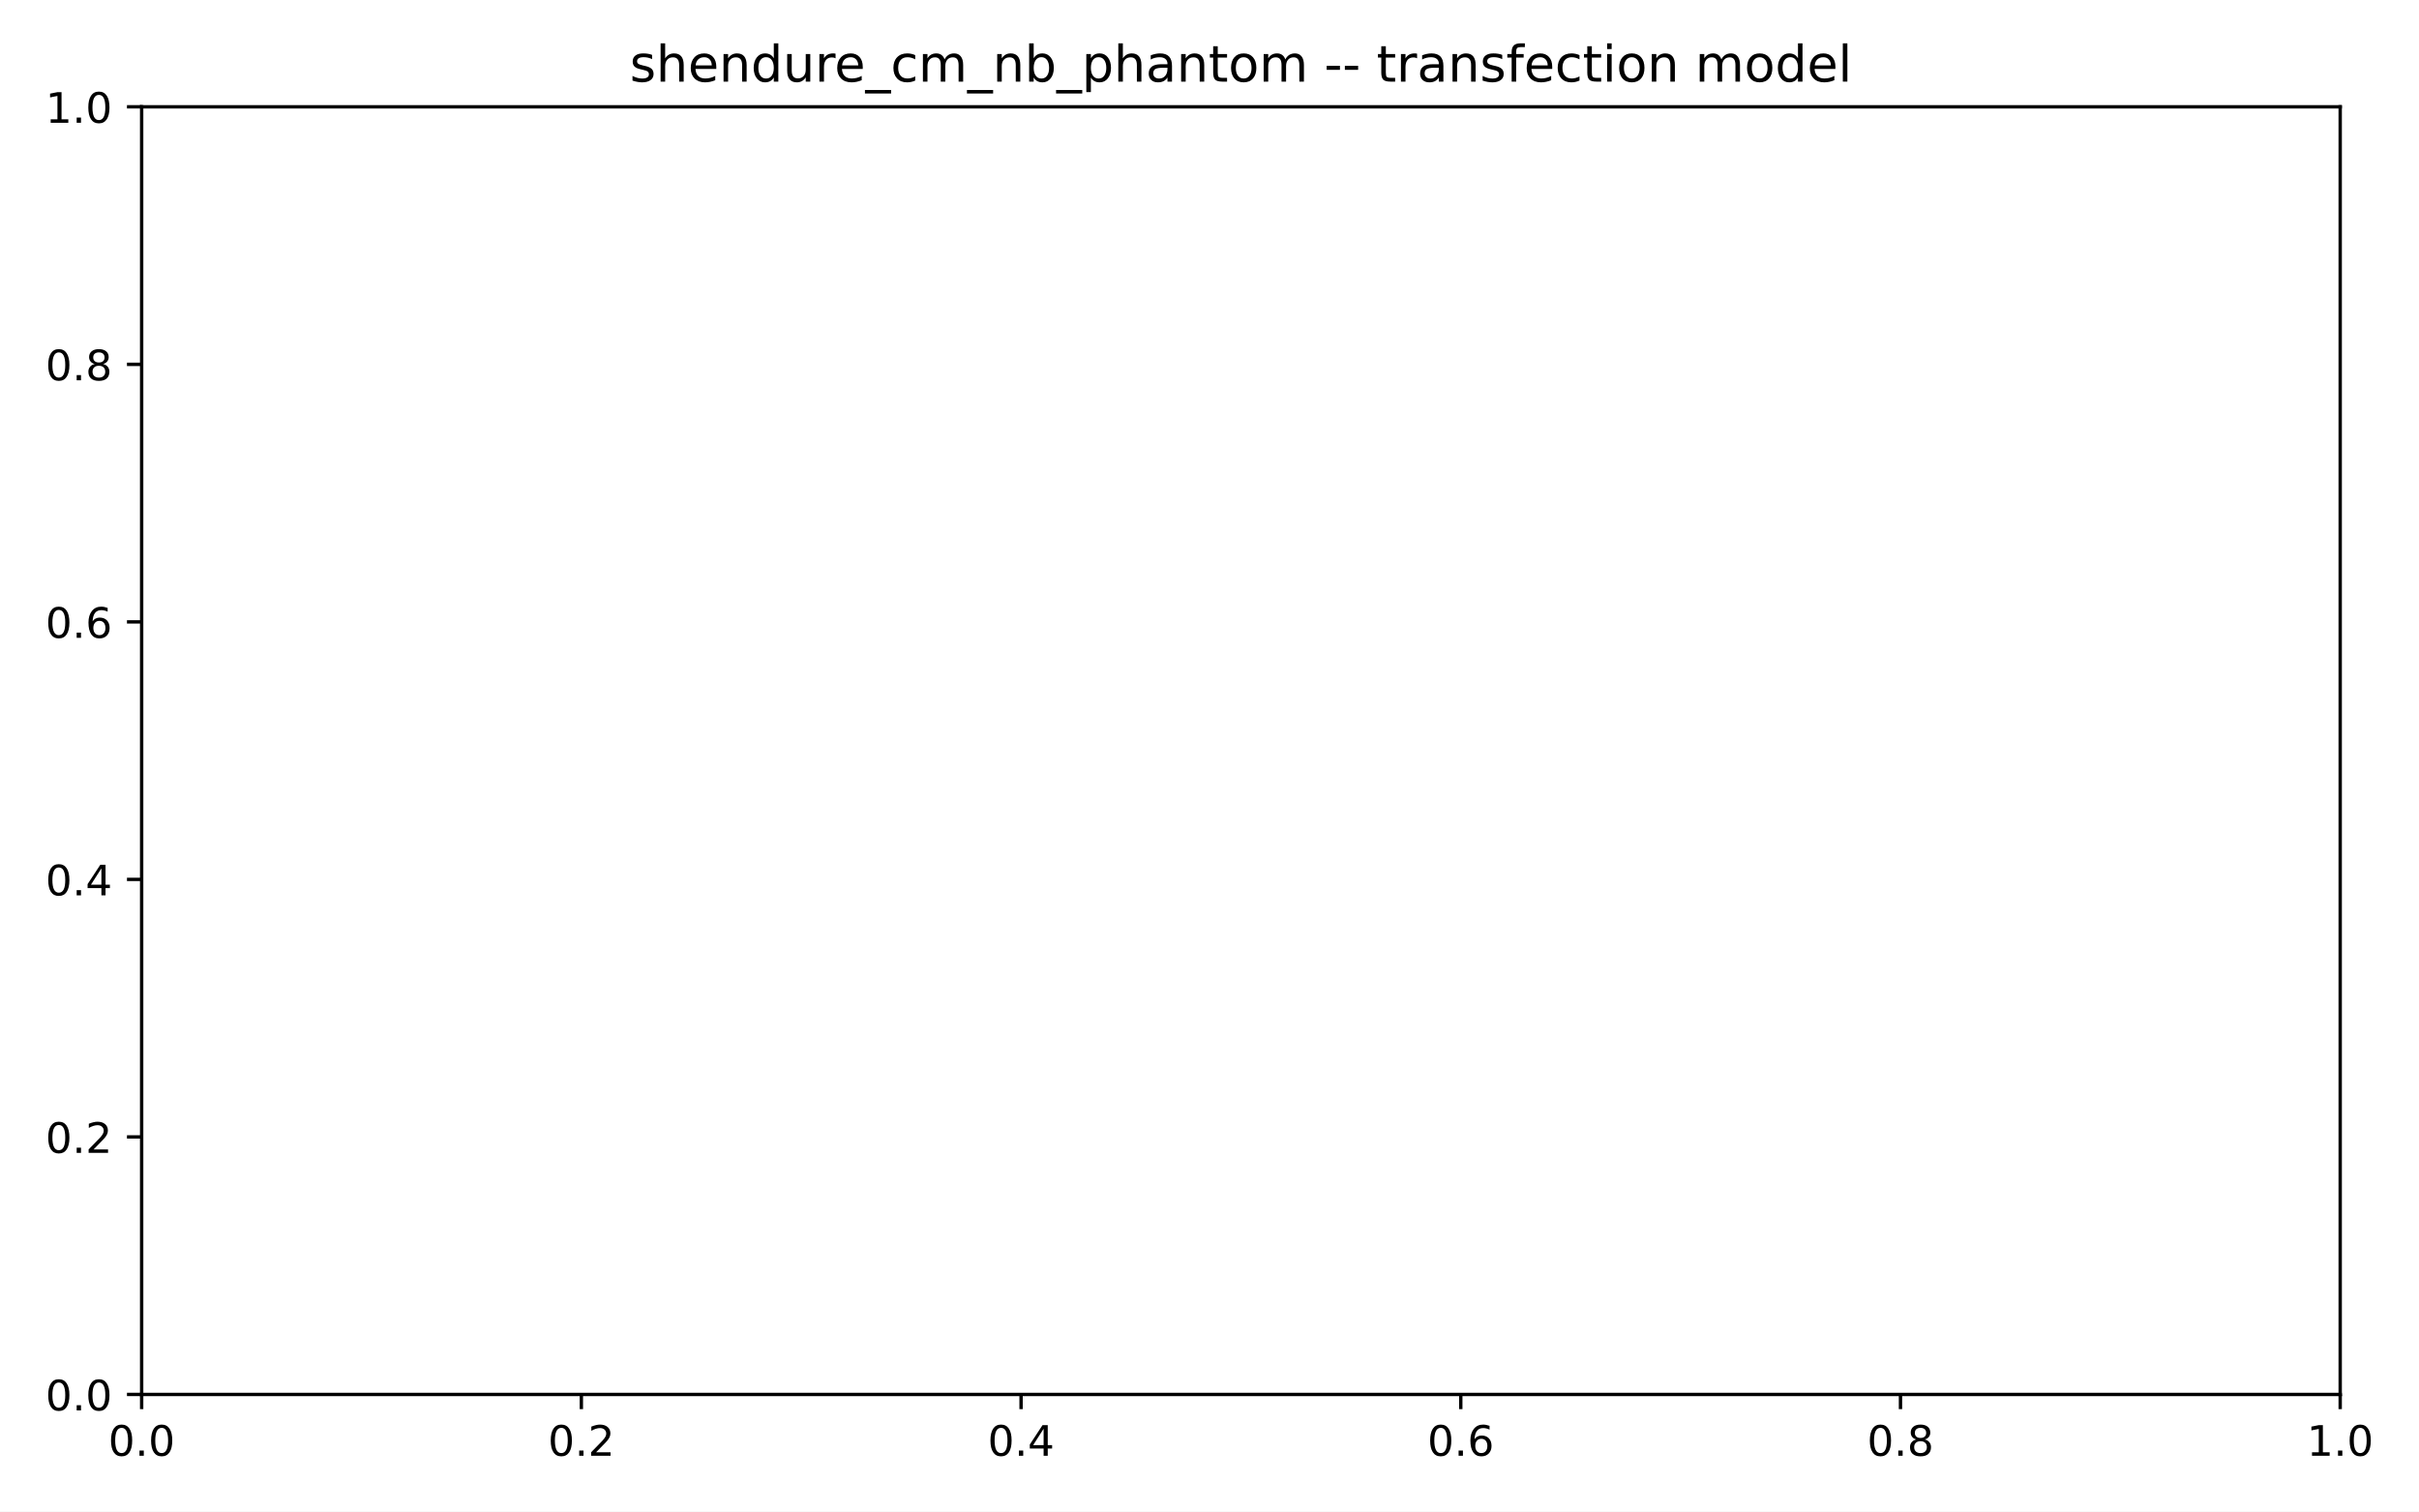
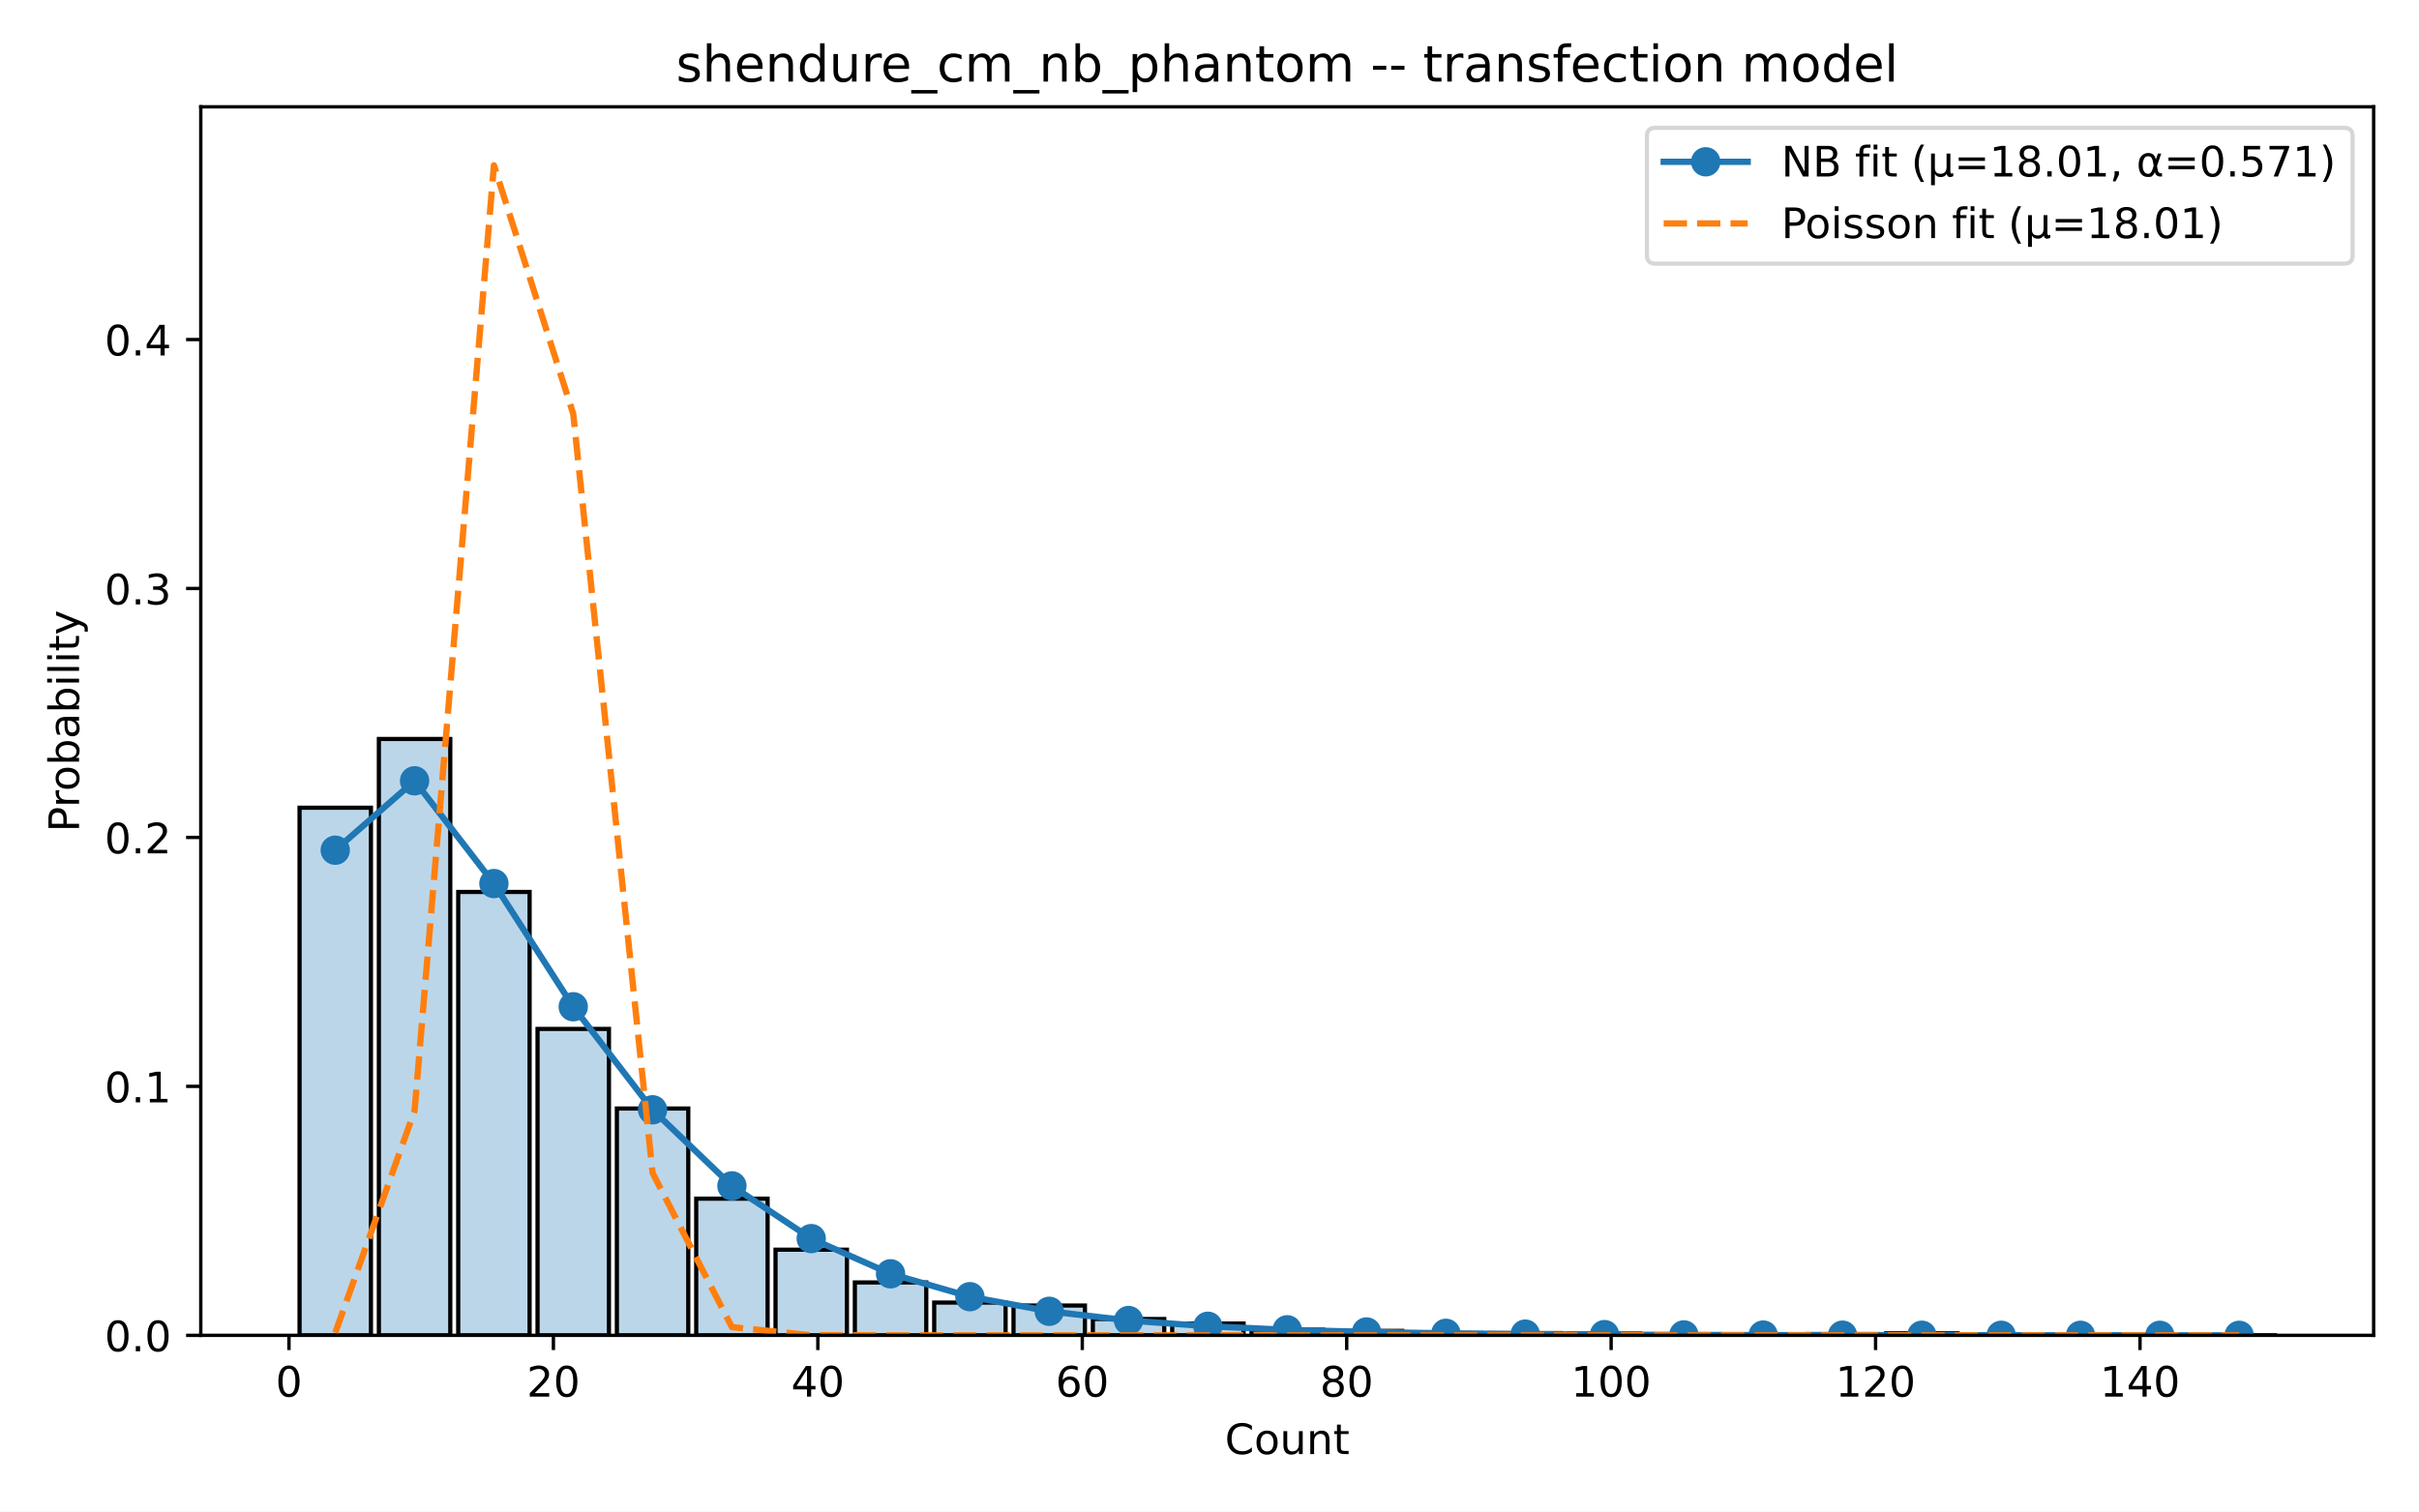
<svg xmlns="http://www.w3.org/2000/svg" xmlns:xlink="http://www.w3.org/1999/xlink" width="576pt" height="360pt" viewBox="0 0 576 360" version="1.1">
  <defs>
    <style type="text/css">*{stroke-linejoin: round; stroke-linecap: butt}</style>
  </defs>
  <g id="figure_1">
    <g id="patch_1">
      <path d="M 0 360  L 576 360  L 576 0  L 0 0  z " style="fill: #ffffff" />
    </g>
    <g id="axes_1">
      <g id="patch_2">
-         <path d="M 33.73 332.12  L 557.235 332.12  L 557.235 25.44  L 33.73 25.44  z " style="fill: #ffffff" />
+         <path d="M 47.81 318.04  L 565.2 318.04  L 565.2 25.44  L 47.81 25.44  z " style="fill: #ffffff" />
+       </g>
+       <g id="patch_3">
+         <path d="M 71.328 318.04  L 88.328 318.04  L 88.328 192.371  L 71.328 192.371  z " clip-path="url(#p3c88edb64d)" style="fill: #1f77b4; fill-opacity: 0.3; stroke: #000000; stroke-linejoin: miter" />
+       </g>
+       <g id="patch_4">
+         <path d="M 90.217 318.04  L 107.218 318.04  L 107.218 175.999  L 90.217 175.999  z " clip-path="url(#p3c88edb64d)" style="fill: #1f77b4; fill-opacity: 0.3; stroke: #000000; stroke-linejoin: miter" />
+       </g>
+       <g id="patch_5">
+         <path d="M 109.107 318.04  L 126.108 318.04  L 126.108 212.432  L 109.107 212.432  z " clip-path="url(#p3c88edb64d)" style="fill: #1f77b4; fill-opacity: 0.3; stroke: #000000; stroke-linejoin: miter" />
+       </g>
+       <g id="patch_6">
+         <path d="M 127.997 318.04  L 144.998 318.04  L 144.998 245.065  L 127.997 245.065  z " clip-path="url(#p3c88edb64d)" style="fill: #1f77b4; fill-opacity: 0.3; stroke: #000000; stroke-linejoin: miter" />
+       </g>
+       <g id="patch_7">
+         <path d="M 146.887 318.04  L 163.887 318.04  L 163.887 264.02  L 146.887 264.02  z " clip-path="url(#p3c88edb64d)" style="fill: #1f77b4; fill-opacity: 0.3; stroke: #000000; stroke-linejoin: miter" />
+       </g>
+       <g id="patch_8">
+         <path d="M 165.776 318.04  L 182.777 318.04  L 182.777 285.488  L 165.776 285.488  z " clip-path="url(#p3c88edb64d)" style="fill: #1f77b4; fill-opacity: 0.3; stroke: #000000; stroke-linejoin: miter" />
+       </g>
+       <g id="patch_9">
+         <path d="M 184.666 318.04  L 201.667 318.04  L 201.667 297.637  L 184.666 297.637  z " clip-path="url(#p3c88edb64d)" style="fill: #1f77b4; fill-opacity: 0.3; stroke: #000000; stroke-linejoin: miter" />
+       </g>
+       <g id="patch_10">
+         <path d="M 203.556 318.04  L 220.557 318.04  L 220.557 305.44  L 203.556 305.44  z " clip-path="url(#p3c88edb64d)" style="fill: #1f77b4; fill-opacity: 0.3; stroke: #000000; stroke-linejoin: miter" />
+       </g>
+       <g id="patch_11">
+         <path d="M 222.446 318.04  L 239.446 318.04  L 239.446 310.237  L 222.446 310.237  z " clip-path="url(#p3c88edb64d)" style="fill: #1f77b4; fill-opacity: 0.3; stroke: #000000; stroke-linejoin: miter" />
+       </g>
+       <g id="patch_12">
+         <path d="M 241.335 318.04  L 258.336 318.04  L 258.336 310.934  L 241.335 310.934  z " clip-path="url(#p3c88edb64d)" style="fill: #1f77b4; fill-opacity: 0.3; stroke: #000000; stroke-linejoin: miter" />
+       </g>
+       <g id="patch_13">
+         <path d="M 260.225 318.04  L 277.226 318.04  L 277.226 314.145  L 260.225 314.145  z " clip-path="url(#p3c88edb64d)" style="fill: #1f77b4; fill-opacity: 0.3; stroke: #000000; stroke-linejoin: miter" />
+       </g>
+       <g id="patch_14">
+         <path d="M 279.115 318.04  L 296.116 318.04  L 296.116 315.225  L 279.115 315.225  z " clip-path="url(#p3c88edb64d)" style="fill: #1f77b4; fill-opacity: 0.3; stroke: #000000; stroke-linejoin: miter" />
+       </g>
+       <g id="patch_15">
+         <path d="M 298.005 318.04  L 315.005 318.04  L 315.005 316.687  L 298.005 316.687  z " clip-path="url(#p3c88edb64d)" style="fill: #1f77b4; fill-opacity: 0.3; stroke: #000000; stroke-linejoin: miter" />
+       </g>
+       <g id="patch_16">
+         <path d="M 316.894 318.04  L 333.895 318.04  L 333.895 316.974  L 316.894 316.974  z " clip-path="url(#p3c88edb64d)" style="fill: #1f77b4; fill-opacity: 0.3; stroke: #000000; stroke-linejoin: miter" />
+       </g>
+       <g id="patch_17">
+         <path d="M 335.784 318.04  L 352.785 318.04  L 352.785 317.493  L 335.784 317.493  z " clip-path="url(#p3c88edb64d)" style="fill: #1f77b4; fill-opacity: 0.3; stroke: #000000; stroke-linejoin: miter" />
+       </g>
+       <g id="patch_18">
+         <path d="M 354.674 318.04  L 371.675 318.04  L 371.675 317.507  L 354.674 317.507  z " clip-path="url(#p3c88edb64d)" style="fill: #1f77b4; fill-opacity: 0.3; stroke: #000000; stroke-linejoin: miter" />
+       </g>
+       <g id="patch_19">
+         <path d="M 373.564 318.04  L 390.564 318.04  L 390.564 317.63  L 373.564 317.63  z " clip-path="url(#p3c88edb64d)" style="fill: #1f77b4; fill-opacity: 0.3; stroke: #000000; stroke-linejoin: miter" />
+       </g>
+       <g id="patch_20">
+         <path d="M 392.453 318.04  L 409.454 318.04  L 409.454 317.835  L 392.453 317.835  z " clip-path="url(#p3c88edb64d)" style="fill: #1f77b4; fill-opacity: 0.3; stroke: #000000; stroke-linejoin: miter" />
+       </g>
+       <g id="patch_21">
+         <path d="M 411.343 318.04  L 428.344 318.04  L 428.344 317.794  L 411.343 317.794  z " clip-path="url(#p3c88edb64d)" style="fill: #1f77b4; fill-opacity: 0.3; stroke: #000000; stroke-linejoin: miter" />
+       </g>
+       <g id="patch_22">
+         <path d="M 430.233 318.04  L 447.234 318.04  L 447.234 317.726  L 430.233 317.726  z " clip-path="url(#p3c88edb64d)" style="fill: #1f77b4; fill-opacity: 0.3; stroke: #000000; stroke-linejoin: miter" />
+       </g>
+       <g id="patch_23">
+         <path d="M 449.123 318.04  L 466.123 318.04  L 466.123 317.562  L 449.123 317.562  z " clip-path="url(#p3c88edb64d)" style="fill: #1f77b4; fill-opacity: 0.3; stroke: #000000; stroke-linejoin: miter" />
+       </g>
+       <g id="patch_24">
+         <path d="M 468.012 318.04  L 485.013 318.04  L 485.013 317.821  L 468.012 317.821  z " clip-path="url(#p3c88edb64d)" style="fill: #1f77b4; fill-opacity: 0.3; stroke: #000000; stroke-linejoin: miter" />
+       </g>
+       <g id="patch_25">
+         <path d="M 486.902 318.04  L 503.903 318.04  L 503.903 317.985  L 486.902 317.985  z " clip-path="url(#p3c88edb64d)" style="fill: #1f77b4; fill-opacity: 0.3; stroke: #000000; stroke-linejoin: miter" />
+       </g>
+       <g id="patch_26">
+         <path d="M 505.792 318.04  L 522.793 318.04  L 522.793 318.026  L 505.792 318.026  z " clip-path="url(#p3c88edb64d)" style="fill: #1f77b4; fill-opacity: 0.3; stroke: #000000; stroke-linejoin: miter" />
+       </g>
+       <g id="patch_27">
+         <path d="M 524.682 318.04  L 541.682 318.04  L 541.682 318.026  L 524.682 318.026  z " clip-path="url(#p3c88edb64d)" style="fill: #1f77b4; fill-opacity: 0.3; stroke: #000000; stroke-linejoin: miter" />
      </g>
      <g id="matplotlib.axis_1">
        <g id="xtick_1">
          <g id="line2d_1">
            <defs>
-               <path id="mb263932cd9" d="M 0 0  L 0 3.5  " style="stroke: #000000; stroke-width: 0.8" />
+               <path id="mc8f4a649d9" d="M 0 0  L 0 3.5  " style="stroke: #000000; stroke-width: 0.8" />
            </defs>
            <g>
-               <use xlink:href="#mb263932cd9" x="33.73" y="332.12" style="stroke: #000000; stroke-width: 0.8" />
+               <use xlink:href="#mc8f4a649d9" x="68.809" y="318.04" style="stroke: #000000; stroke-width: 0.8" />
            </g>
          </g>
          <g id="text_1">
-             <g transform="translate(25.77844 346.7184) scale(0.1 -0.1)">
-               <defs>
-                 <path id="DejaVuSans-30" d="M 2034 4250  Q 1547 4250 1301 3770  Q 1056 3291 1056 2328  Q 1056 1369 1301 889  Q 1547 409 2034 409  Q 2525 409 2770 889  Q 3016 1369 3016 2328  Q 3016 3291 2770 3770  Q 2525 4250 2034 4250  z M 2034 4750  Q 2819 4750 3233 4129  Q 3647 3509 3647 2328  Q 3647 1150 3233 529  Q 2819 -91 2034 -91  Q 1250 -91 836 529  Q 422 1150 422 2328  Q 422 3509 836 4129  Q 1250 4750 2034 4750  z " transform="scale(0.015625)" />
-                 <path id="DejaVuSans-2e" d="M 684 794  L 1344 794  L 1344 0  L 684 0  L 684 794  z " transform="scale(0.015625)" />
-               </defs>
-               <use xlink:href="#DejaVuSans-30" />
-               <use xlink:href="#DejaVuSans-2e" transform="translate(63.62305 0)" />
-               <use xlink:href="#DejaVuSans-30" transform="translate(95.41016 0)" />
-             </g>
+             <text style="font-size: 10px; font-family: 'DejaVu Sans', 'Bitstream Vera Sans', 'Computer Modern Sans Serif', 'Lucida Grande', 'Verdana', 'Geneva', 'Lucid', 'Arial', 'Helvetica', 'Avant Garde', sans-serif; text-anchor: middle" x="68.809" y="332.638" transform="rotate(-0 68.80909 332.6384)">0</text>
          </g>
        </g>
        <g id="xtick_2">
          <g id="line2d_2">
            <g>
-               <use xlink:href="#mb263932cd9" x="138.431" y="332.12" style="stroke: #000000; stroke-width: 0.8" />
+               <use xlink:href="#mc8f4a649d9" x="131.775" y="318.04" style="stroke: #000000; stroke-width: 0.8" />
            </g>
          </g>
          <g id="text_2">
-             <g transform="translate(130.4794 346.7184) scale(0.1 -0.1)">
-               <defs>
-                 <path id="DejaVuSans-32" d="M 1228 531  L 3431 531  L 3431 0  L 469 0  L 469 531  Q 828 903 1448 1529  Q 2069 2156 2228 2338  Q 2531 2678 2651 2914  Q 2772 3150 2772 3378  Q 2772 3750 2511 3984  Q 2250 4219 1831 4219  Q 1534 4219 1204 4116  Q 875 4013 500 3803  L 500 4441  Q 881 4594 1212 4672  Q 1544 4750 1819 4750  Q 2544 4750 2975 4387  Q 3406 4025 3406 3419  Q 3406 3131 3298 2873  Q 3191 2616 2906 2266  Q 2828 2175 2409 1742  Q 1991 1309 1228 531  z " transform="scale(0.015625)" />
-               </defs>
-               <use xlink:href="#DejaVuSans-30" />
-               <use xlink:href="#DejaVuSans-2e" transform="translate(63.62305 0)" />
-               <use xlink:href="#DejaVuSans-32" transform="translate(95.41016 0)" />
-             </g>
+             <text style="font-size: 10px; font-family: 'DejaVu Sans', 'Bitstream Vera Sans', 'Computer Modern Sans Serif', 'Lucida Grande', 'Verdana', 'Geneva', 'Lucid', 'Arial', 'Helvetica', 'Avant Garde', sans-serif; text-anchor: middle" x="131.775" y="332.638" transform="rotate(-0 131.7749 332.6384)">20</text>
          </g>
        </g>
        <g id="xtick_3">
          <g id="line2d_3">
            <g>
-               <use xlink:href="#mb263932cd9" x="243.132" y="332.12" style="stroke: #000000; stroke-width: 0.8" />
+               <use xlink:href="#mc8f4a649d9" x="194.741" y="318.04" style="stroke: #000000; stroke-width: 0.8" />
            </g>
          </g>
          <g id="text_3">
-             <g transform="translate(235.1804 346.7184) scale(0.1 -0.1)">
-               <defs>
-                 <path id="DejaVuSans-34" d="M 2419 4116  L 825 1625  L 2419 1625  L 2419 4116  z M 2253 4666  L 3047 4666  L 3047 1625  L 3713 1625  L 3713 1100  L 3047 1100  L 3047 0  L 2419 0  L 2419 1100  L 313 1100  L 313 1709  L 2253 4666  z " transform="scale(0.015625)" />
-               </defs>
-               <use xlink:href="#DejaVuSans-30" />
-               <use xlink:href="#DejaVuSans-2e" transform="translate(63.62305 0)" />
-               <use xlink:href="#DejaVuSans-34" transform="translate(95.41016 0)" />
-             </g>
+             <text style="font-size: 10px; font-family: 'DejaVu Sans', 'Bitstream Vera Sans', 'Computer Modern Sans Serif', 'Lucida Grande', 'Verdana', 'Geneva', 'Lucid', 'Arial', 'Helvetica', 'Avant Garde', sans-serif; text-anchor: middle" x="194.741" y="332.638" transform="rotate(-0 194.7407 332.6384)">40</text>
          </g>
        </g>
        <g id="xtick_4">
          <g id="line2d_4">
            <g>
-               <use xlink:href="#mb263932cd9" x="347.833" y="332.12" style="stroke: #000000; stroke-width: 0.8" />
+               <use xlink:href="#mc8f4a649d9" x="257.707" y="318.04" style="stroke: #000000; stroke-width: 0.8" />
            </g>
          </g>
          <g id="text_4">
-             <g transform="translate(339.8814 346.7184) scale(0.1 -0.1)">
-               <defs>
-                 <path id="DejaVuSans-36" d="M 2113 2584  Q 1688 2584 1439 2293  Q 1191 2003 1191 1497  Q 1191 994 1439 701  Q 1688 409 2113 409  Q 2538 409 2786 701  Q 3034 994 3034 1497  Q 3034 2003 2786 2293  Q 2538 2584 2113 2584  z M 3366 4563  L 3366 3988  Q 3128 4100 2886 4159  Q 2644 4219 2406 4219  Q 1781 4219 1451 3797  Q 1122 3375 1075 2522  Q 1259 2794 1537 2939  Q 1816 3084 2150 3084  Q 2853 3084 3261 2657  Q 3669 2231 3669 1497  Q 3669 778 3244 343  Q 2819 -91 2113 -91  Q 1303 -91 875 529  Q 447 1150 447 2328  Q 447 3434 972 4092  Q 1497 4750 2381 4750  Q 2619 4750 2861 4703  Q 3103 4656 3366 4563  z " transform="scale(0.015625)" />
-               </defs>
-               <use xlink:href="#DejaVuSans-30" />
-               <use xlink:href="#DejaVuSans-2e" transform="translate(63.62305 0)" />
-               <use xlink:href="#DejaVuSans-36" transform="translate(95.41016 0)" />
-             </g>
+             <text style="font-size: 10px; font-family: 'DejaVu Sans', 'Bitstream Vera Sans', 'Computer Modern Sans Serif', 'Lucida Grande', 'Verdana', 'Geneva', 'Lucid', 'Arial', 'Helvetica', 'Avant Garde', sans-serif; text-anchor: middle" x="257.707" y="332.638" transform="rotate(-0 257.7065 332.6384)">60</text>
          </g>
        </g>
        <g id="xtick_5">
          <g id="line2d_5">
            <g>
-               <use xlink:href="#mb263932cd9" x="452.534" y="332.12" style="stroke: #000000; stroke-width: 0.8" />
+               <use xlink:href="#mc8f4a649d9" x="320.672" y="318.04" style="stroke: #000000; stroke-width: 0.8" />
            </g>
          </g>
          <g id="text_5">
-             <g transform="translate(444.5824 346.7184) scale(0.1 -0.1)">
-               <defs>
-                 <path id="DejaVuSans-38" d="M 2034 2216  Q 1584 2216 1326 1975  Q 1069 1734 1069 1313  Q 1069 891 1326 650  Q 1584 409 2034 409  Q 2484 409 2743 651  Q 3003 894 3003 1313  Q 3003 1734 2745 1975  Q 2488 2216 2034 2216  z M 1403 2484  Q 997 2584 770 2862  Q 544 3141 544 3541  Q 544 4100 942 4425  Q 1341 4750 2034 4750  Q 2731 4750 3128 4425  Q 3525 4100 3525 3541  Q 3525 3141 3298 2862  Q 3072 2584 2669 2484  Q 3125 2378 3379 2068  Q 3634 1759 3634 1313  Q 3634 634 3220 271  Q 2806 -91 2034 -91  Q 1263 -91 848 271  Q 434 634 434 1313  Q 434 1759 690 2068  Q 947 2378 1403 2484  z M 1172 3481  Q 1172 3119 1398 2916  Q 1625 2713 2034 2713  Q 2441 2713 2670 2916  Q 2900 3119 2900 3481  Q 2900 3844 2670 4047  Q 2441 4250 2034 4250  Q 1625 4250 1398 4047  Q 1172 3844 1172 3481  z " transform="scale(0.015625)" />
-               </defs>
-               <use xlink:href="#DejaVuSans-30" />
-               <use xlink:href="#DejaVuSans-2e" transform="translate(63.62305 0)" />
-               <use xlink:href="#DejaVuSans-38" transform="translate(95.41016 0)" />
-             </g>
+             <text style="font-size: 10px; font-family: 'DejaVu Sans', 'Bitstream Vera Sans', 'Computer Modern Sans Serif', 'Lucida Grande', 'Verdana', 'Geneva', 'Lucid', 'Arial', 'Helvetica', 'Avant Garde', sans-serif; text-anchor: middle" x="320.672" y="332.638" transform="rotate(-0 320.6723 332.6384)">80</text>
          </g>
        </g>
        <g id="xtick_6">
          <g id="line2d_6">
            <g>
-               <use xlink:href="#mb263932cd9" x="557.235" y="332.12" style="stroke: #000000; stroke-width: 0.8" />
+               <use xlink:href="#mc8f4a649d9" x="383.638" y="318.04" style="stroke: #000000; stroke-width: 0.8" />
            </g>
          </g>
          <g id="text_6">
-             <g transform="translate(549.2834 346.7184) scale(0.1 -0.1)">
-               <defs>
-                 <path id="DejaVuSans-31" d="M 794 531  L 1825 531  L 1825 4091  L 703 3866  L 703 4441  L 1819 4666  L 2450 4666  L 2450 531  L 3481 531  L 3481 0  L 794 0  L 794 531  z " transform="scale(0.015625)" />
-               </defs>
-               <use xlink:href="#DejaVuSans-31" />
-               <use xlink:href="#DejaVuSans-2e" transform="translate(63.62305 0)" />
-               <use xlink:href="#DejaVuSans-30" transform="translate(95.41016 0)" />
-             </g>
-           </g>
+             <text style="font-size: 10px; font-family: 'DejaVu Sans', 'Bitstream Vera Sans', 'Computer Modern Sans Serif', 'Lucida Grande', 'Verdana', 'Geneva', 'Lucid', 'Arial', 'Helvetica', 'Avant Garde', sans-serif; text-anchor: middle" x="383.638" y="332.638" transform="rotate(-0 383.6381 332.6384)">100</text>
+           </g>
+         </g>
+         <g id="xtick_7">
+           <g id="line2d_7">
+             <g>
+               <use xlink:href="#mc8f4a649d9" x="446.604" y="318.04" style="stroke: #000000; stroke-width: 0.8" />
+             </g>
+           </g>
+           <g id="text_7">
+             <text style="font-size: 10px; font-family: 'DejaVu Sans', 'Bitstream Vera Sans', 'Computer Modern Sans Serif', 'Lucida Grande', 'Verdana', 'Geneva', 'Lucid', 'Arial', 'Helvetica', 'Avant Garde', sans-serif; text-anchor: middle" x="446.604" y="332.638" transform="rotate(-0 446.6039 332.6384)">120</text>
+           </g>
+         </g>
+         <g id="xtick_8">
+           <g id="line2d_8">
+             <g>
+               <use xlink:href="#mc8f4a649d9" x="509.57" y="318.04" style="stroke: #000000; stroke-width: 0.8" />
+             </g>
+           </g>
+           <g id="text_8">
+             <text style="font-size: 10px; font-family: 'DejaVu Sans', 'Bitstream Vera Sans', 'Computer Modern Sans Serif', 'Lucida Grande', 'Verdana', 'Geneva', 'Lucid', 'Arial', 'Helvetica', 'Avant Garde', sans-serif; text-anchor: middle" x="509.57" y="332.638" transform="rotate(-0 509.5697 332.6384)">140</text>
+           </g>
+         </g>
+         <g id="text_9">
+           <text style="font-size: 10px; font-family: 'DejaVu Sans', 'Bitstream Vera Sans', 'Computer Modern Sans Serif', 'Lucida Grande', 'Verdana', 'Geneva', 'Lucid', 'Arial', 'Helvetica', 'Avant Garde', sans-serif; text-anchor: middle" x="306.505" y="346.317" transform="rotate(-0 306.505 346.3166)">Count</text>
        </g>
      </g>
      <g id="matplotlib.axis_2">
        <g id="ytick_1">
-           <g id="line2d_7">
+           <g id="line2d_9">
            <defs>
-               <path id="mf3936af078" d="M 0 0  L -3.5 0  " style="stroke: #000000; stroke-width: 0.8" />
+               <path id="m8ffc351744" d="M 0 0  L -3.5 0  " style="stroke: #000000; stroke-width: 0.8" />
            </defs>
            <g>
-               <use xlink:href="#mf3936af078" x="33.73" y="332.12" style="stroke: #000000; stroke-width: 0.8" />
-             </g>
-           </g>
-           <g id="text_7">
-             <g transform="translate(10.82687 335.9192) scale(0.1 -0.1)">
-               <use xlink:href="#DejaVuSans-30" />
-               <use xlink:href="#DejaVuSans-2e" transform="translate(63.62305 0)" />
-               <use xlink:href="#DejaVuSans-30" transform="translate(95.41016 0)" />
-             </g>
+               <use xlink:href="#m8ffc351744" x="47.81" y="318.04" style="stroke: #000000; stroke-width: 0.8" />
+             </g>
+           </g>
+           <g id="text_10">
+             <text style="font-size: 10px; font-family: 'DejaVu Sans', 'Bitstream Vera Sans', 'Computer Modern Sans Serif', 'Lucida Grande', 'Verdana', 'Geneva', 'Lucid', 'Arial', 'Helvetica', 'Avant Garde', sans-serif; text-anchor: end" x="40.81" y="321.839" transform="rotate(-0 40.81 321.8392)">0.0</text>
          </g>
        </g>
        <g id="ytick_2">
-           <g id="line2d_8">
-             <g>
-               <use xlink:href="#mf3936af078" x="33.73" y="270.784" style="stroke: #000000; stroke-width: 0.8" />
-             </g>
-           </g>
-           <g id="text_8">
-             <g transform="translate(10.82687 274.5832) scale(0.1 -0.1)">
-               <use xlink:href="#DejaVuSans-30" />
-               <use xlink:href="#DejaVuSans-2e" transform="translate(63.62305 0)" />
-               <use xlink:href="#DejaVuSans-32" transform="translate(95.41016 0)" />
-             </g>
+           <g id="line2d_10">
+             <g>
+               <use xlink:href="#m8ffc351744" x="47.81" y="258.746" style="stroke: #000000; stroke-width: 0.8" />
+             </g>
+           </g>
+           <g id="text_11">
+             <text style="font-size: 10px; font-family: 'DejaVu Sans', 'Bitstream Vera Sans', 'Computer Modern Sans Serif', 'Lucida Grande', 'Verdana', 'Geneva', 'Lucid', 'Arial', 'Helvetica', 'Avant Garde', sans-serif; text-anchor: end" x="40.81" y="262.545" transform="rotate(-0 40.81 262.5453)">0.1</text>
          </g>
        </g>
        <g id="ytick_3">
-           <g id="line2d_9">
-             <g>
-               <use xlink:href="#mf3936af078" x="33.73" y="209.448" style="stroke: #000000; stroke-width: 0.8" />
-             </g>
-           </g>
-           <g id="text_9">
-             <g transform="translate(10.82687 213.2472) scale(0.1 -0.1)">
-               <use xlink:href="#DejaVuSans-30" />
-               <use xlink:href="#DejaVuSans-2e" transform="translate(63.62305 0)" />
-               <use xlink:href="#DejaVuSans-34" transform="translate(95.41016 0)" />
-             </g>
+           <g id="line2d_11">
+             <g>
+               <use xlink:href="#m8ffc351744" x="47.81" y="199.452" style="stroke: #000000; stroke-width: 0.8" />
+             </g>
+           </g>
+           <g id="text_12">
+             <text style="font-size: 10px; font-family: 'DejaVu Sans', 'Bitstream Vera Sans', 'Computer Modern Sans Serif', 'Lucida Grande', 'Verdana', 'Geneva', 'Lucid', 'Arial', 'Helvetica', 'Avant Garde', sans-serif; text-anchor: end" x="40.81" y="203.251" transform="rotate(-0 40.81 203.2515)">0.2</text>
          </g>
        </g>
        <g id="ytick_4">
-           <g id="line2d_10">
-             <g>
-               <use xlink:href="#mf3936af078" x="33.73" y="148.112" style="stroke: #000000; stroke-width: 0.8" />
-             </g>
-           </g>
-           <g id="text_10">
-             <g transform="translate(10.82687 151.9112) scale(0.1 -0.1)">
-               <use xlink:href="#DejaVuSans-30" />
-               <use xlink:href="#DejaVuSans-2e" transform="translate(63.62305 0)" />
-               <use xlink:href="#DejaVuSans-36" transform="translate(95.41016 0)" />
-             </g>
+           <g id="line2d_12">
+             <g>
+               <use xlink:href="#m8ffc351744" x="47.81" y="140.158" style="stroke: #000000; stroke-width: 0.8" />
+             </g>
+           </g>
+           <g id="text_13">
+             <text style="font-size: 10px; font-family: 'DejaVu Sans', 'Bitstream Vera Sans', 'Computer Modern Sans Serif', 'Lucida Grande', 'Verdana', 'Geneva', 'Lucid', 'Arial', 'Helvetica', 'Avant Garde', sans-serif; text-anchor: end" x="40.81" y="143.958" transform="rotate(-0 40.81 143.9576)">0.3</text>
          </g>
        </g>
        <g id="ytick_5">
-           <g id="line2d_11">
-             <g>
-               <use xlink:href="#mf3936af078" x="33.73" y="86.776" style="stroke: #000000; stroke-width: 0.8" />
-             </g>
-           </g>
-           <g id="text_11">
-             <g transform="translate(10.82687 90.57522) scale(0.1 -0.1)">
-               <use xlink:href="#DejaVuSans-30" />
-               <use xlink:href="#DejaVuSans-2e" transform="translate(63.62305 0)" />
-               <use xlink:href="#DejaVuSans-38" transform="translate(95.41016 0)" />
-             </g>
-           </g>
-         </g>
-         <g id="ytick_6">
-           <g id="line2d_12">
-             <g>
-               <use xlink:href="#mf3936af078" x="33.73" y="25.44" style="stroke: #000000; stroke-width: 0.8" />
-             </g>
-           </g>
-           <g id="text_12">
-             <g transform="translate(10.82687 29.23922) scale(0.1 -0.1)">
-               <use xlink:href="#DejaVuSans-31" />
-               <use xlink:href="#DejaVuSans-2e" transform="translate(63.62305 0)" />
-               <use xlink:href="#DejaVuSans-30" transform="translate(95.41016 0)" />
-             </g>
-           </g>
-         </g>
-       </g>
-       <g id="patch_3">
-         <path d="M 33.73 332.12  L 33.73 25.44  " style="fill: none; stroke: #000000; stroke-width: 0.8; stroke-linejoin: miter; stroke-linecap: square" />
-       </g>
-       <g id="patch_4">
-         <path d="M 557.235 332.12  L 557.235 25.44  " style="fill: none; stroke: #000000; stroke-width: 0.8; stroke-linejoin: miter; stroke-linecap: square" />
-       </g>
-       <g id="patch_5">
-         <path d="M 33.73 332.12  L 557.235 332.12  " style="fill: none; stroke: #000000; stroke-width: 0.8; stroke-linejoin: miter; stroke-linecap: square" />
-       </g>
-       <g id="patch_6">
-         <path d="M 33.73 25.44  L 557.235 25.44  " style="fill: none; stroke: #000000; stroke-width: 0.8; stroke-linejoin: miter; stroke-linecap: square" />
-       </g>
-       <g id="text_13">
-         <g transform="translate(149.9581 19.44) scale(0.12 -0.12)">
-           <defs>
-             <path id="DejaVuSans-73" d="M 2834 3397  L 2834 2853  Q 2591 2978 2328 3040  Q 2066 3103 1784 3103  Q 1356 3103 1142 2972  Q 928 2841 928 2578  Q 928 2378 1081 2264  Q 1234 2150 1697 2047  L 1894 2003  Q 2506 1872 2764 1633  Q 3022 1394 3022 966  Q 3022 478 2636 193  Q 2250 -91 1575 -91  Q 1294 -91 989 -36  Q 684 19 347 128  L 347 722  Q 666 556 975 473  Q 1284 391 1588 391  Q 1994 391 2212 530  Q 2431 669 2431 922  Q 2431 1156 2273 1281  Q 2116 1406 1581 1522  L 1381 1569  Q 847 1681 609 1914  Q 372 2147 372 2553  Q 372 3047 722 3315  Q 1072 3584 1716 3584  Q 2034 3584 2315 3537  Q 2597 3491 2834 3397  z " transform="scale(0.015625)" />
-             <path id="DejaVuSans-68" d="M 3513 2113  L 3513 0  L 2938 0  L 2938 2094  Q 2938 2591 2744 2837  Q 2550 3084 2163 3084  Q 1697 3084 1428 2787  Q 1159 2491 1159 1978  L 1159 0  L 581 0  L 581 4863  L 1159 4863  L 1159 2956  Q 1366 3272 1645 3428  Q 1925 3584 2291 3584  Q 2894 3584 3203 3211  Q 3513 2838 3513 2113  z " transform="scale(0.015625)" />
-             <path id="DejaVuSans-65" d="M 3597 1894  L 3597 1613  L 953 1613  Q 991 1019 1311 708  Q 1631 397 2203 397  Q 2534 397 2845 478  Q 3156 559 3463 722  L 3463 178  Q 3153 47 2828 -22  Q 2503 -91 2169 -91  Q 1331 -91 842 396  Q 353 884 353 1716  Q 353 2575 817 3079  Q 1281 3584 2069 3584  Q 2775 3584 3186 3129  Q 3597 2675 3597 1894  z M 3022 2063  Q 3016 2534 2758 2815  Q 2500 3097 2075 3097  Q 1594 3097 1305 2825  Q 1016 2553 972 2059  L 3022 2063  z " transform="scale(0.015625)" />
-             <path id="DejaVuSans-6e" d="M 3513 2113  L 3513 0  L 2938 0  L 2938 2094  Q 2938 2591 2744 2837  Q 2550 3084 2163 3084  Q 1697 3084 1428 2787  Q 1159 2491 1159 1978  L 1159 0  L 581 0  L 581 3500  L 1159 3500  L 1159 2956  Q 1366 3272 1645 3428  Q 1925 3584 2291 3584  Q 2894 3584 3203 3211  Q 3513 2838 3513 2113  z " transform="scale(0.015625)" />
-             <path id="DejaVuSans-64" d="M 2906 2969  L 2906 4863  L 3481 4863  L 3481 0  L 2906 0  L 2906 525  Q 2725 213 2448 61  Q 2172 -91 1784 -91  Q 1150 -91 751 415  Q 353 922 353 1747  Q 353 2572 751 3078  Q 1150 3584 1784 3584  Q 2172 3584 2448 3432  Q 2725 3281 2906 2969  z M 947 1747  Q 947 1113 1208 752  Q 1469 391 1925 391  Q 2381 391 2643 752  Q 2906 1113 2906 1747  Q 2906 2381 2643 2742  Q 2381 3103 1925 3103  Q 1469 3103 1208 2742  Q 947 2381 947 1747  z " transform="scale(0.015625)" />
-             <path id="DejaVuSans-75" d="M 544 1381  L 544 3500  L 1119 3500  L 1119 1403  Q 1119 906 1312 657  Q 1506 409 1894 409  Q 2359 409 2629 706  Q 2900 1003 2900 1516  L 2900 3500  L 3475 3500  L 3475 0  L 2900 0  L 2900 538  Q 2691 219 2414 64  Q 2138 -91 1772 -91  Q 1169 -91 856 284  Q 544 659 544 1381  z M 1991 3584  L 1991 3584  z " transform="scale(0.015625)" />
-             <path id="DejaVuSans-72" d="M 2631 2963  Q 2534 3019 2420 3045  Q 2306 3072 2169 3072  Q 1681 3072 1420 2755  Q 1159 2438 1159 1844  L 1159 0  L 581 0  L 581 3500  L 1159 3500  L 1159 2956  Q 1341 3275 1631 3429  Q 1922 3584 2338 3584  Q 2397 3584 2469 3576  Q 2541 3569 2628 3553  L 2631 2963  z " transform="scale(0.015625)" />
-             <path id="DejaVuSans-5f" d="M 3263 -1063  L 3263 -1509  L -63 -1509  L -63 -1063  L 3263 -1063  z " transform="scale(0.015625)" />
-             <path id="DejaVuSans-63" d="M 3122 3366  L 3122 2828  Q 2878 2963 2633 3030  Q 2388 3097 2138 3097  Q 1578 3097 1268 2742  Q 959 2388 959 1747  Q 959 1106 1268 751  Q 1578 397 2138 397  Q 2388 397 2633 464  Q 2878 531 3122 666  L 3122 134  Q 2881 22 2623 -34  Q 2366 -91 2075 -91  Q 1284 -91 818 406  Q 353 903 353 1747  Q 353 2603 823 3093  Q 1294 3584 2113 3584  Q 2378 3584 2631 3529  Q 2884 3475 3122 3366  z " transform="scale(0.015625)" />
-             <path id="DejaVuSans-6d" d="M 3328 2828  Q 3544 3216 3844 3400  Q 4144 3584 4550 3584  Q 5097 3584 5394 3201  Q 5691 2819 5691 2113  L 5691 0  L 5113 0  L 5113 2094  Q 5113 2597 4934 2840  Q 4756 3084 4391 3084  Q 3944 3084 3684 2787  Q 3425 2491 3425 1978  L 3425 0  L 2847 0  L 2847 2094  Q 2847 2600 2669 2842  Q 2491 3084 2119 3084  Q 1678 3084 1418 2786  Q 1159 2488 1159 1978  L 1159 0  L 581 0  L 581 3500  L 1159 3500  L 1159 2956  Q 1356 3278 1631 3431  Q 1906 3584 2284 3584  Q 2666 3584 2933 3390  Q 3200 3197 3328 2828  z " transform="scale(0.015625)" />
-             <path id="DejaVuSans-62" d="M 3116 1747  Q 3116 2381 2855 2742  Q 2594 3103 2138 3103  Q 1681 3103 1420 2742  Q 1159 2381 1159 1747  Q 1159 1113 1420 752  Q 1681 391 2138 391  Q 2594 391 2855 752  Q 3116 1113 3116 1747  z M 1159 2969  Q 1341 3281 1617 3432  Q 1894 3584 2278 3584  Q 2916 3584 3314 3078  Q 3713 2572 3713 1747  Q 3713 922 3314 415  Q 2916 -91 2278 -91  Q 1894 -91 1617 61  Q 1341 213 1159 525  L 1159 0  L 581 0  L 581 4863  L 1159 4863  L 1159 2969  z " transform="scale(0.015625)" />
-             <path id="DejaVuSans-70" d="M 1159 525  L 1159 -1331  L 581 -1331  L 581 3500  L 1159 3500  L 1159 2969  Q 1341 3281 1617 3432  Q 1894 3584 2278 3584  Q 2916 3584 3314 3078  Q 3713 2572 3713 1747  Q 3713 922 3314 415  Q 2916 -91 2278 -91  Q 1894 -91 1617 61  Q 1341 213 1159 525  z M 3116 1747  Q 3116 2381 2855 2742  Q 2594 3103 2138 3103  Q 1681 3103 1420 2742  Q 1159 2381 1159 1747  Q 1159 1113 1420 752  Q 1681 391 2138 391  Q 2594 391 2855 752  Q 3116 1113 3116 1747  z " transform="scale(0.015625)" />
-             <path id="DejaVuSans-61" d="M 2194 1759  Q 1497 1759 1228 1600  Q 959 1441 959 1056  Q 959 750 1161 570  Q 1363 391 1709 391  Q 2188 391 2477 730  Q 2766 1069 2766 1631  L 2766 1759  L 2194 1759  z M 3341 1997  L 3341 0  L 2766 0  L 2766 531  Q 2569 213 2275 61  Q 1981 -91 1556 -91  Q 1019 -91 701 211  Q 384 513 384 1019  Q 384 1609 779 1909  Q 1175 2209 1959 2209  L 2766 2209  L 2766 2266  Q 2766 2663 2505 2880  Q 2244 3097 1772 3097  Q 1472 3097 1187 3025  Q 903 2953 641 2809  L 641 3341  Q 956 3463 1253 3523  Q 1550 3584 1831 3584  Q 2591 3584 2966 3190  Q 3341 2797 3341 1997  z " transform="scale(0.015625)" />
-             <path id="DejaVuSans-74" d="M 1172 4494  L 1172 3500  L 2356 3500  L 2356 3053  L 1172 3053  L 1172 1153  Q 1172 725 1289 603  Q 1406 481 1766 481  L 2356 481  L 2356 0  L 1766 0  Q 1100 0 847 248  Q 594 497 594 1153  L 594 3053  L 172 3053  L 172 3500  L 594 3500  L 594 4494  L 1172 4494  z " transform="scale(0.015625)" />
-             <path id="DejaVuSans-6f" d="M 1959 3097  Q 1497 3097 1228 2736  Q 959 2375 959 1747  Q 959 1119 1226 758  Q 1494 397 1959 397  Q 2419 397 2687 759  Q 2956 1122 2956 1747  Q 2956 2369 2687 2733  Q 2419 3097 1959 3097  z M 1959 3584  Q 2709 3584 3137 3096  Q 3566 2609 3566 1747  Q 3566 888 3137 398  Q 2709 -91 1959 -91  Q 1206 -91 779 398  Q 353 888 353 1747  Q 353 2609 779 3096  Q 1206 3584 1959 3584  z " transform="scale(0.015625)" />
-             <path id="DejaVuSans-20" transform="scale(0.015625)" />
-             <path id="DejaVuSans-2d" d="M 313 2009  L 1997 2009  L 1997 1497  L 313 1497  L 313 2009  z " transform="scale(0.015625)" />
-             <path id="DejaVuSans-66" d="M 2375 4863  L 2375 4384  L 1825 4384  Q 1516 4384 1395 4259  Q 1275 4134 1275 3809  L 1275 3500  L 2222 3500  L 2222 3053  L 1275 3053  L 1275 0  L 697 0  L 697 3053  L 147 3053  L 147 3500  L 697 3500  L 697 3744  Q 697 4328 969 4595  Q 1241 4863 1831 4863  L 2375 4863  z " transform="scale(0.015625)" />
-             <path id="DejaVuSans-69" d="M 603 3500  L 1178 3500  L 1178 0  L 603 0  L 603 3500  z M 603 4863  L 1178 4863  L 1178 4134  L 603 4134  L 603 4863  z " transform="scale(0.015625)" />
-             <path id="DejaVuSans-6c" d="M 603 4863  L 1178 4863  L 1178 0  L 603 0  L 603 4863  z " transform="scale(0.015625)" />
-           </defs>
-           <use xlink:href="#DejaVuSans-73" />
-           <use xlink:href="#DejaVuSans-68" transform="translate(52.09961 0)" />
-           <use xlink:href="#DejaVuSans-65" transform="translate(115.4785 0)" />
-           <use xlink:href="#DejaVuSans-6e" transform="translate(177.002 0)" />
-           <use xlink:href="#DejaVuSans-64" transform="translate(240.3809 0)" />
-           <use xlink:href="#DejaVuSans-75" transform="translate(303.8574 0)" />
-           <use xlink:href="#DejaVuSans-72" transform="translate(367.2363 0)" />
-           <use xlink:href="#DejaVuSans-65" transform="translate(406.0996 0)" />
-           <use xlink:href="#DejaVuSans-5f" transform="translate(467.623 0)" />
-           <use xlink:href="#DejaVuSans-63" transform="translate(517.623 0)" />
-           <use xlink:href="#DejaVuSans-6d" transform="translate(572.6035 0)" />
-           <use xlink:href="#DejaVuSans-5f" transform="translate(670.0156 0)" />
-           <use xlink:href="#DejaVuSans-6e" transform="translate(720.0156 0)" />
-           <use xlink:href="#DejaVuSans-62" transform="translate(783.3945 0)" />
-           <use xlink:href="#DejaVuSans-5f" transform="translate(846.8711 0)" />
-           <use xlink:href="#DejaVuSans-70" transform="translate(896.8711 0)" />
-           <use xlink:href="#DejaVuSans-68" transform="translate(960.3477 0)" />
-           <use xlink:href="#DejaVuSans-61" transform="translate(1023.727 0)" />
-           <use xlink:href="#DejaVuSans-6e" transform="translate(1085.006 0)" />
-           <use xlink:href="#DejaVuSans-74" transform="translate(1148.385 0)" />
-           <use xlink:href="#DejaVuSans-6f" transform="translate(1187.594 0)" />
-           <use xlink:href="#DejaVuSans-6d" transform="translate(1248.775 0)" />
-           <use xlink:href="#DejaVuSans-20" transform="translate(1346.188 0)" />
-           <use xlink:href="#DejaVuSans-2d" transform="translate(1377.975 0)" />
-           <use xlink:href="#DejaVuSans-2d" transform="translate(1414.059 0)" />
-           <use xlink:href="#DejaVuSans-20" transform="translate(1450.143 0)" />
-           <use xlink:href="#DejaVuSans-74" transform="translate(1481.93 0)" />
-           <use xlink:href="#DejaVuSans-72" transform="translate(1521.139 0)" />
-           <use xlink:href="#DejaVuSans-61" transform="translate(1562.252 0)" />
-           <use xlink:href="#DejaVuSans-6e" transform="translate(1623.531 0)" />
-           <use xlink:href="#DejaVuSans-73" transform="translate(1686.91 0)" />
-           <use xlink:href="#DejaVuSans-66" transform="translate(1739.01 0)" />
-           <use xlink:href="#DejaVuSans-65" transform="translate(1774.215 0)" />
-           <use xlink:href="#DejaVuSans-63" transform="translate(1835.738 0)" />
-           <use xlink:href="#DejaVuSans-74" transform="translate(1890.719 0)" />
-           <use xlink:href="#DejaVuSans-69" transform="translate(1929.928 0)" />
-           <use xlink:href="#DejaVuSans-6f" transform="translate(1957.711 0)" />
-           <use xlink:href="#DejaVuSans-6e" transform="translate(2018.893 0)" />
-           <use xlink:href="#DejaVuSans-20" transform="translate(2082.271 0)" />
-           <use xlink:href="#DejaVuSans-6d" transform="translate(2114.059 0)" />
-           <use xlink:href="#DejaVuSans-6f" transform="translate(2211.471 0)" />
-           <use xlink:href="#DejaVuSans-64" transform="translate(2272.652 0)" />
-           <use xlink:href="#DejaVuSans-65" transform="translate(2336.129 0)" />
-           <use xlink:href="#DejaVuSans-6c" transform="translate(2397.652 0)" />
+           <g id="line2d_13">
+             <g>
+               <use xlink:href="#m8ffc351744" x="47.81" y="80.864" style="stroke: #000000; stroke-width: 0.8" />
+             </g>
+           </g>
+           <g id="text_14">
+             <text style="font-size: 10px; font-family: 'DejaVu Sans', 'Bitstream Vera Sans', 'Computer Modern Sans Serif', 'Lucida Grande', 'Verdana', 'Geneva', 'Lucid', 'Arial', 'Helvetica', 'Avant Garde', sans-serif; text-anchor: end" x="40.81" y="84.664" transform="rotate(-0 40.81 84.66369)">0.4</text>
+           </g>
+         </g>
+         <g id="text_15">
+           <text style="font-size: 10px; font-family: 'DejaVu Sans', 'Bitstream Vera Sans', 'Computer Modern Sans Serif', 'Lucida Grande', 'Verdana', 'Geneva', 'Lucid', 'Arial', 'Helvetica', 'Avant Garde', sans-serif; text-anchor: middle" x="18.827" y="171.74" transform="rotate(-90 18.82719 171.74)">Probability</text>
+         </g>
+       </g>
+       <g id="line2d_14">
+         <path d="M 79.828 202.492  L 98.718 185.965  L 117.608 210.438  L 136.497 239.78  L 155.387 264.32  L 174.277 282.441  L 193.167 295.002  L 212.056 303.383  L 230.946 308.834  L 249.836 312.316  L 268.726 314.509  L 287.615 315.877  L 306.505 316.722  L 325.395 317.24  L 344.284 317.557  L 363.174 317.749  L 382.064 317.866  L 400.954 317.936  L 419.843 317.978  L 438.733 318.003  L 457.623 318.018  L 476.513 318.027  L 495.402 318.032  L 514.292 318.035  L 533.182 318.039  " clip-path="url(#p3c88edb64d)" style="fill: none; stroke: #1f77b4; stroke-width: 1.5; stroke-linecap: square" />
+         <defs>
+           <path id="m2ac2b8cb2a" d="M 0 3  C 0.796 3 1.559 2.684 2.121 2.121  C 2.684 1.559 3 0.796 3 0  C 3 -0.796 2.684 -1.559 2.121 -2.121  C 1.559 -2.684 0.796 -3 0 -3  C -0.796 -3 -1.559 -2.684 -2.121 -2.121  C -2.684 -1.559 -3 -0.796 -3 0  C -3 0.796 -2.684 1.559 -2.121 2.121  C -1.559 2.684 -0.796 3 0 3  z " style="stroke: #1f77b4" />
+         </defs>
+         <g clip-path="url(#p3c88edb64d)">
+           <use xlink:href="#m2ac2b8cb2a" x="79.828" y="202.492" style="fill: #1f77b4; stroke: #1f77b4" />
+           <use xlink:href="#m2ac2b8cb2a" x="98.718" y="185.965" style="fill: #1f77b4; stroke: #1f77b4" />
+           <use xlink:href="#m2ac2b8cb2a" x="117.608" y="210.438" style="fill: #1f77b4; stroke: #1f77b4" />
+           <use xlink:href="#m2ac2b8cb2a" x="136.497" y="239.78" style="fill: #1f77b4; stroke: #1f77b4" />
+           <use xlink:href="#m2ac2b8cb2a" x="155.387" y="264.32" style="fill: #1f77b4; stroke: #1f77b4" />
+           <use xlink:href="#m2ac2b8cb2a" x="174.277" y="282.441" style="fill: #1f77b4; stroke: #1f77b4" />
+           <use xlink:href="#m2ac2b8cb2a" x="193.167" y="295.002" style="fill: #1f77b4; stroke: #1f77b4" />
+           <use xlink:href="#m2ac2b8cb2a" x="212.056" y="303.383" style="fill: #1f77b4; stroke: #1f77b4" />
+           <use xlink:href="#m2ac2b8cb2a" x="230.946" y="308.834" style="fill: #1f77b4; stroke: #1f77b4" />
+           <use xlink:href="#m2ac2b8cb2a" x="249.836" y="312.316" style="fill: #1f77b4; stroke: #1f77b4" />
+           <use xlink:href="#m2ac2b8cb2a" x="268.726" y="314.509" style="fill: #1f77b4; stroke: #1f77b4" />
+           <use xlink:href="#m2ac2b8cb2a" x="287.615" y="315.877" style="fill: #1f77b4; stroke: #1f77b4" />
+           <use xlink:href="#m2ac2b8cb2a" x="306.505" y="316.722" style="fill: #1f77b4; stroke: #1f77b4" />
+           <use xlink:href="#m2ac2b8cb2a" x="325.395" y="317.24" style="fill: #1f77b4; stroke: #1f77b4" />
+           <use xlink:href="#m2ac2b8cb2a" x="344.284" y="317.557" style="fill: #1f77b4; stroke: #1f77b4" />
+           <use xlink:href="#m2ac2b8cb2a" x="363.174" y="317.749" style="fill: #1f77b4; stroke: #1f77b4" />
+           <use xlink:href="#m2ac2b8cb2a" x="382.064" y="317.866" style="fill: #1f77b4; stroke: #1f77b4" />
+           <use xlink:href="#m2ac2b8cb2a" x="400.954" y="317.936" style="fill: #1f77b4; stroke: #1f77b4" />
+           <use xlink:href="#m2ac2b8cb2a" x="419.843" y="317.978" style="fill: #1f77b4; stroke: #1f77b4" />
+           <use xlink:href="#m2ac2b8cb2a" x="438.733" y="318.003" style="fill: #1f77b4; stroke: #1f77b4" />
+           <use xlink:href="#m2ac2b8cb2a" x="457.623" y="318.018" style="fill: #1f77b4; stroke: #1f77b4" />
+           <use xlink:href="#m2ac2b8cb2a" x="476.513" y="318.027" style="fill: #1f77b4; stroke: #1f77b4" />
+           <use xlink:href="#m2ac2b8cb2a" x="495.402" y="318.032" style="fill: #1f77b4; stroke: #1f77b4" />
+           <use xlink:href="#m2ac2b8cb2a" x="514.292" y="318.035" style="fill: #1f77b4; stroke: #1f77b4" />
+           <use xlink:href="#m2ac2b8cb2a" x="533.182" y="318.039" style="fill: #1f77b4; stroke: #1f77b4" />
+         </g>
+       </g>
+       <g id="line2d_15">
+         <path d="M 79.828 317.426  L 98.718 264.53  L 117.608 39.373  L 136.497 98.572  L 155.387 279.351  L 174.277 316.083  L 193.167 318.006  L 212.056 318.04  L 230.946 318.04  L 249.836 318.04  L 268.726 318.04  L 287.615 318.04  L 306.505 318.04  L 325.395 318.04  L 344.284 318.04  L 363.174 318.04  L 382.064 318.04  L 400.954 318.04  L 419.843 318.04  L 438.733 318.04  L 457.623 318.04  L 476.513 318.04  L 495.402 318.04  L 514.292 318.04  L 533.182 318.04  " clip-path="url(#p3c88edb64d)" style="fill: none; stroke-dasharray: 5.55,2.4; stroke-dashoffset: 0; stroke: #ff7f0e; stroke-width: 1.5" />
+       </g>
+       <g id="patch_28">
+         <path d="M 47.81 318.04  L 47.81 25.44  " style="fill: none; stroke: #000000; stroke-width: 0.8; stroke-linejoin: miter; stroke-linecap: square" />
+       </g>
+       <g id="patch_29">
+         <path d="M 565.2 318.04  L 565.2 25.44  " style="fill: none; stroke: #000000; stroke-width: 0.8; stroke-linejoin: miter; stroke-linecap: square" />
+       </g>
+       <g id="patch_30">
+         <path d="M 47.81 318.04  L 565.2 318.04  " style="fill: none; stroke: #000000; stroke-width: 0.8; stroke-linejoin: miter; stroke-linecap: square" />
+       </g>
+       <g id="patch_31">
+         <path d="M 47.81 25.44  L 565.2 25.44  " style="fill: none; stroke: #000000; stroke-width: 0.8; stroke-linejoin: miter; stroke-linecap: square" />
+       </g>
+       <g id="text_16">
+         <text style="font-size: 12px; font-family: 'DejaVu Sans', 'Bitstream Vera Sans', 'Computer Modern Sans Serif', 'Lucida Grande', 'Verdana', 'Geneva', 'Lucid', 'Arial', 'Helvetica', 'Avant Garde', sans-serif; text-anchor: middle" x="306.505" y="19.44" transform="rotate(-0 306.505 19.44)">shendure_cm_nb_phantom -- transfection model</text>
+       </g>
+       <g id="legend_1">
+         <g id="patch_32">
+           <path d="M 394.153 62.796  L 558.2 62.796  Q 560.2 62.796 560.2 60.796  L 560.2 32.44  Q 560.2 30.44 558.2 30.44  L 394.153 30.44  Q 392.153 30.44 392.153 32.44  L 392.153 60.796  Q 392.153 62.796 394.153 62.796  z " style="fill: #ffffff; opacity: 0.8; stroke: #cccccc; stroke-linejoin: miter" />
+         </g>
+         <g id="line2d_16">
+           <path d="M 396.153 38.538  L 406.153 38.538  L 416.153 38.538  " style="fill: none; stroke: #1f77b4; stroke-width: 1.5; stroke-linecap: square" />
+           <g>
+             <use xlink:href="#m2ac2b8cb2a" x="406.153" y="38.538" style="fill: #1f77b4; stroke: #1f77b4" />
+           </g>
+         </g>
+         <g id="text_17">
+           <text style="font-size: 10px; font-family: 'DejaVu Sans', 'Bitstream Vera Sans', 'Computer Modern Sans Serif', 'Lucida Grande', 'Verdana', 'Geneva', 'Lucid', 'Arial', 'Helvetica', 'Avant Garde', sans-serif; text-anchor: start" x="424.153" y="42.038" transform="rotate(-0 424.1531 42.03844)">NB fit (μ=18.01, α=0.571)</text>
+         </g>
+         <g id="line2d_17">
+           <path d="M 396.153 53.217  L 406.153 53.217  L 416.153 53.217  " style="fill: none; stroke-dasharray: 5.55,2.4; stroke-dashoffset: 0; stroke: #ff7f0e; stroke-width: 1.5" />
+         </g>
+         <g id="text_18">
+           <text style="font-size: 10px; font-family: 'DejaVu Sans', 'Bitstream Vera Sans', 'Computer Modern Sans Serif', 'Lucida Grande', 'Verdana', 'Geneva', 'Lucid', 'Arial', 'Helvetica', 'Avant Garde', sans-serif; text-anchor: start" x="424.153" y="56.717" transform="rotate(-0 424.1531 56.71656)">Poisson fit (μ=18.01)</text>
        </g>
      </g>
    </g>
  </g>
+   <defs>
+     <clipPath id="p3c88edb64d">
+       <rect x="47.81" y="25.44" width="517.39" height="292.6" />
+     </clipPath>
+   </defs>
</svg>
